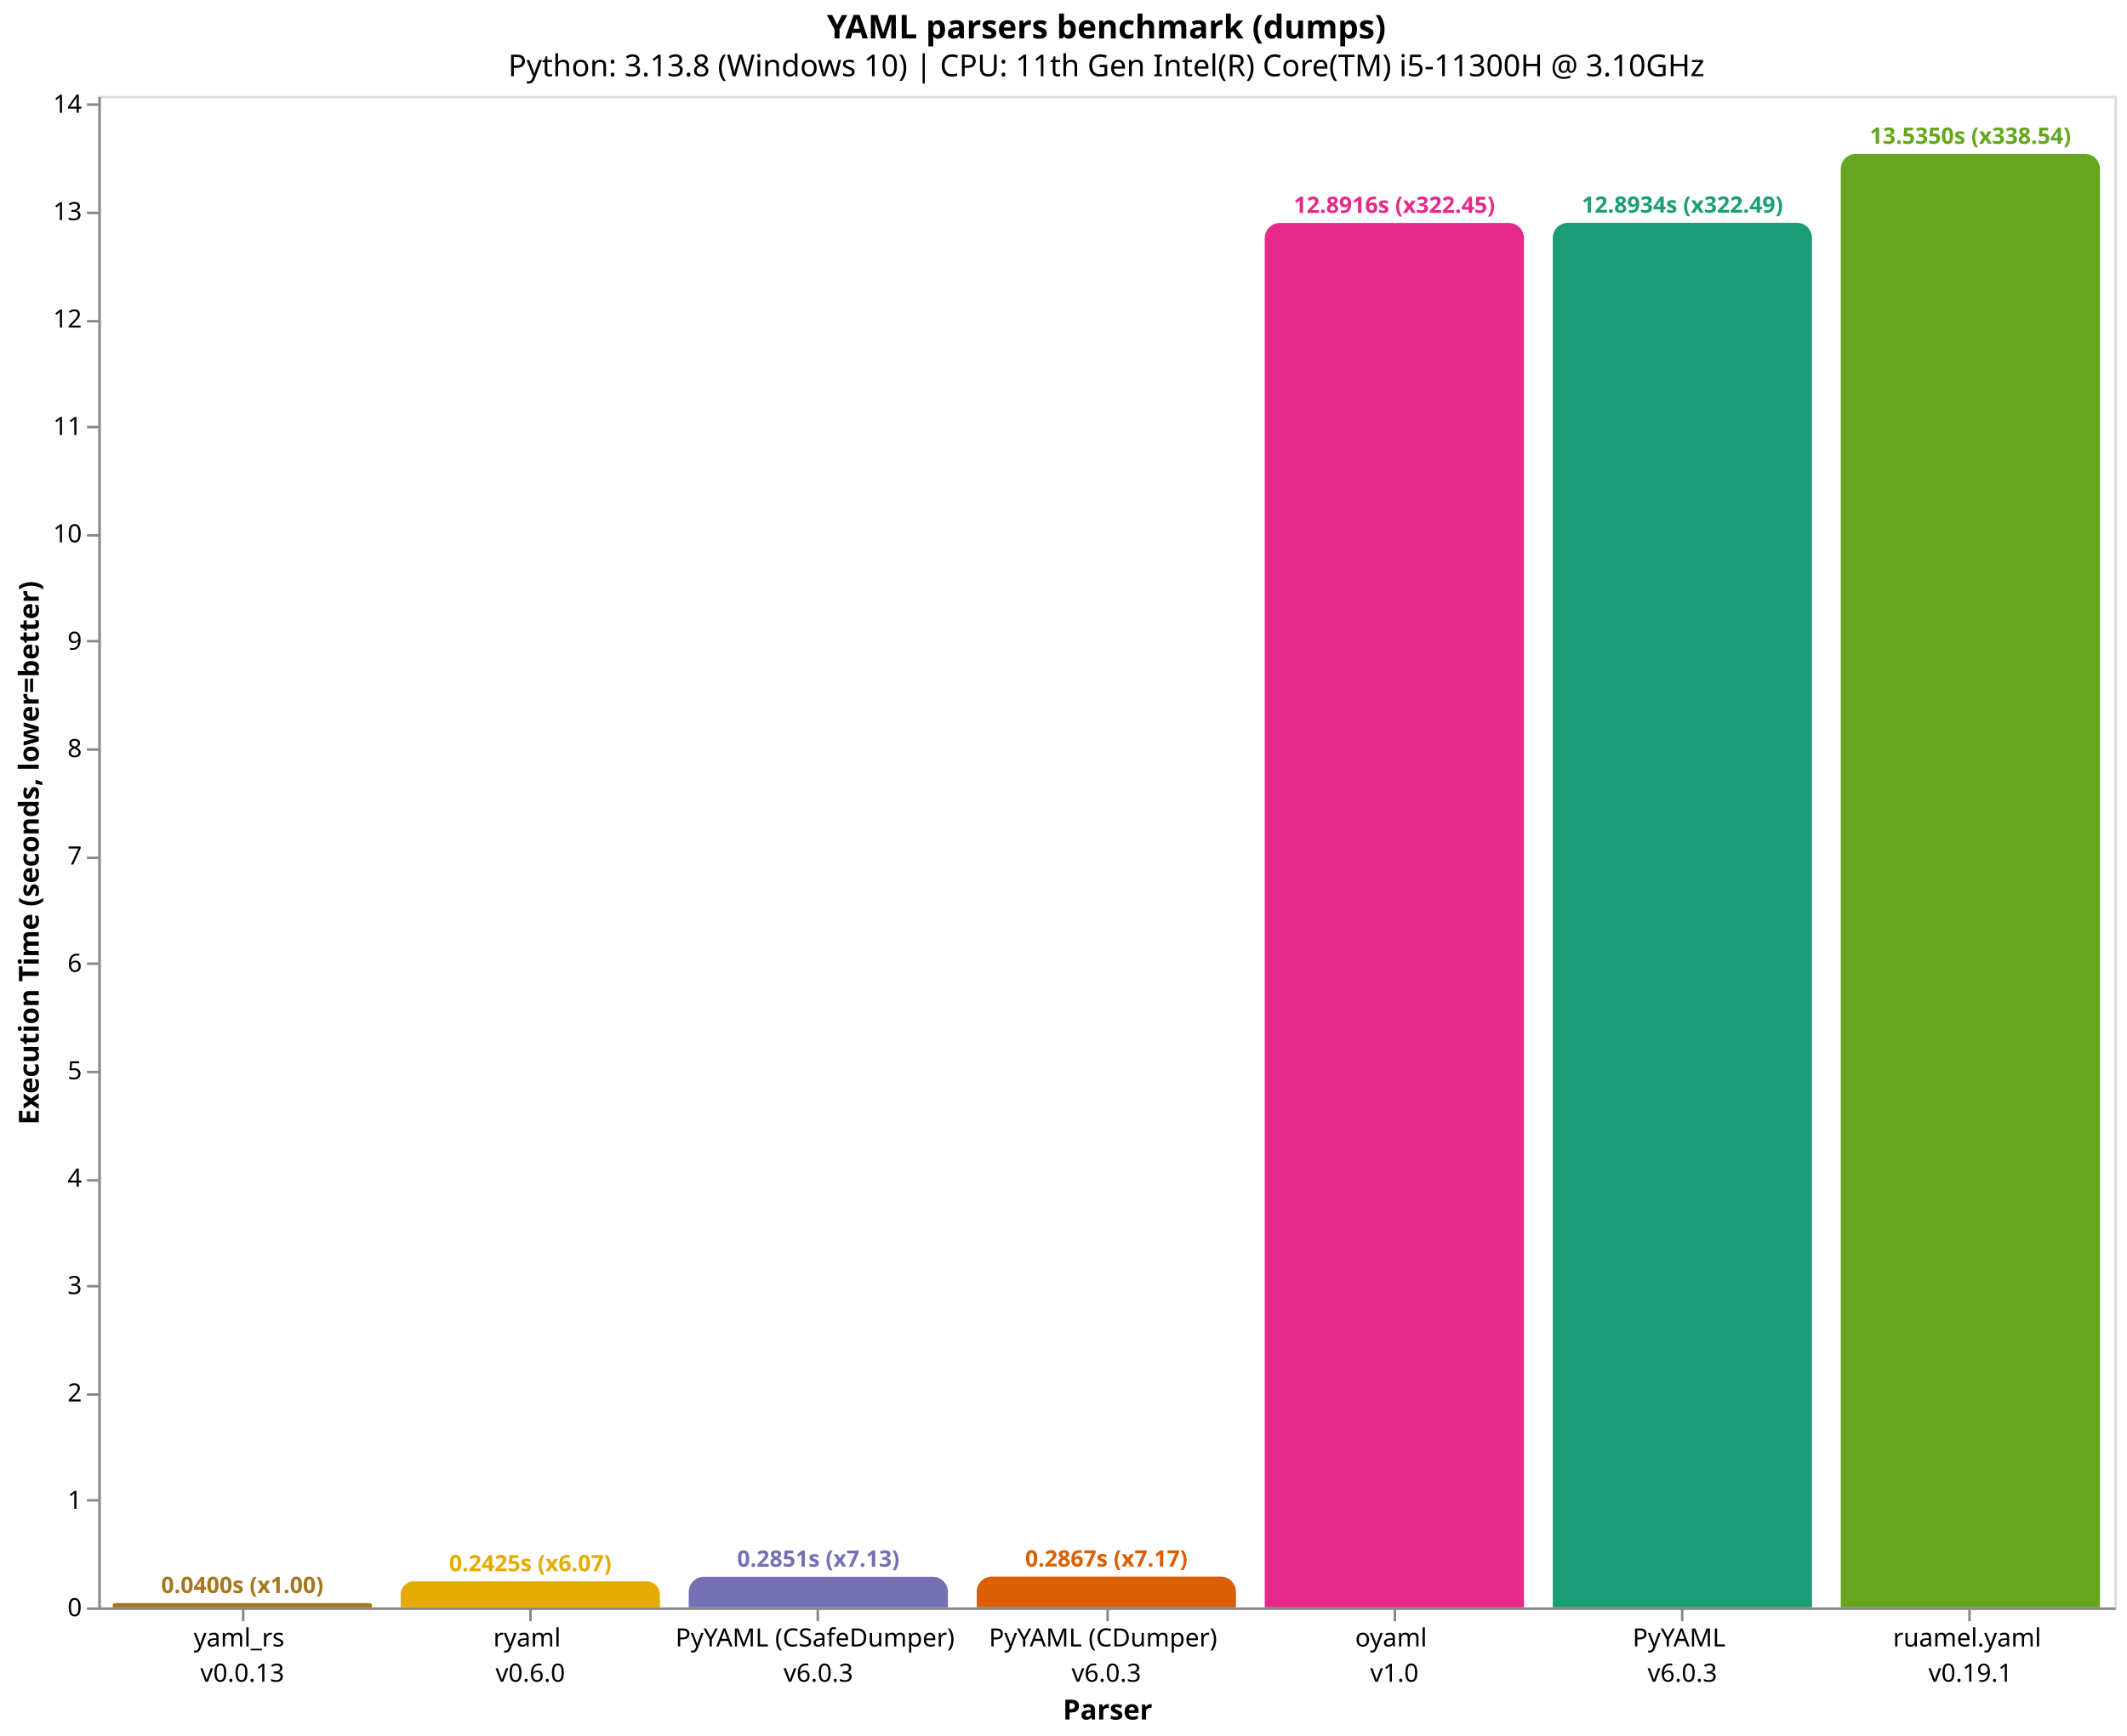
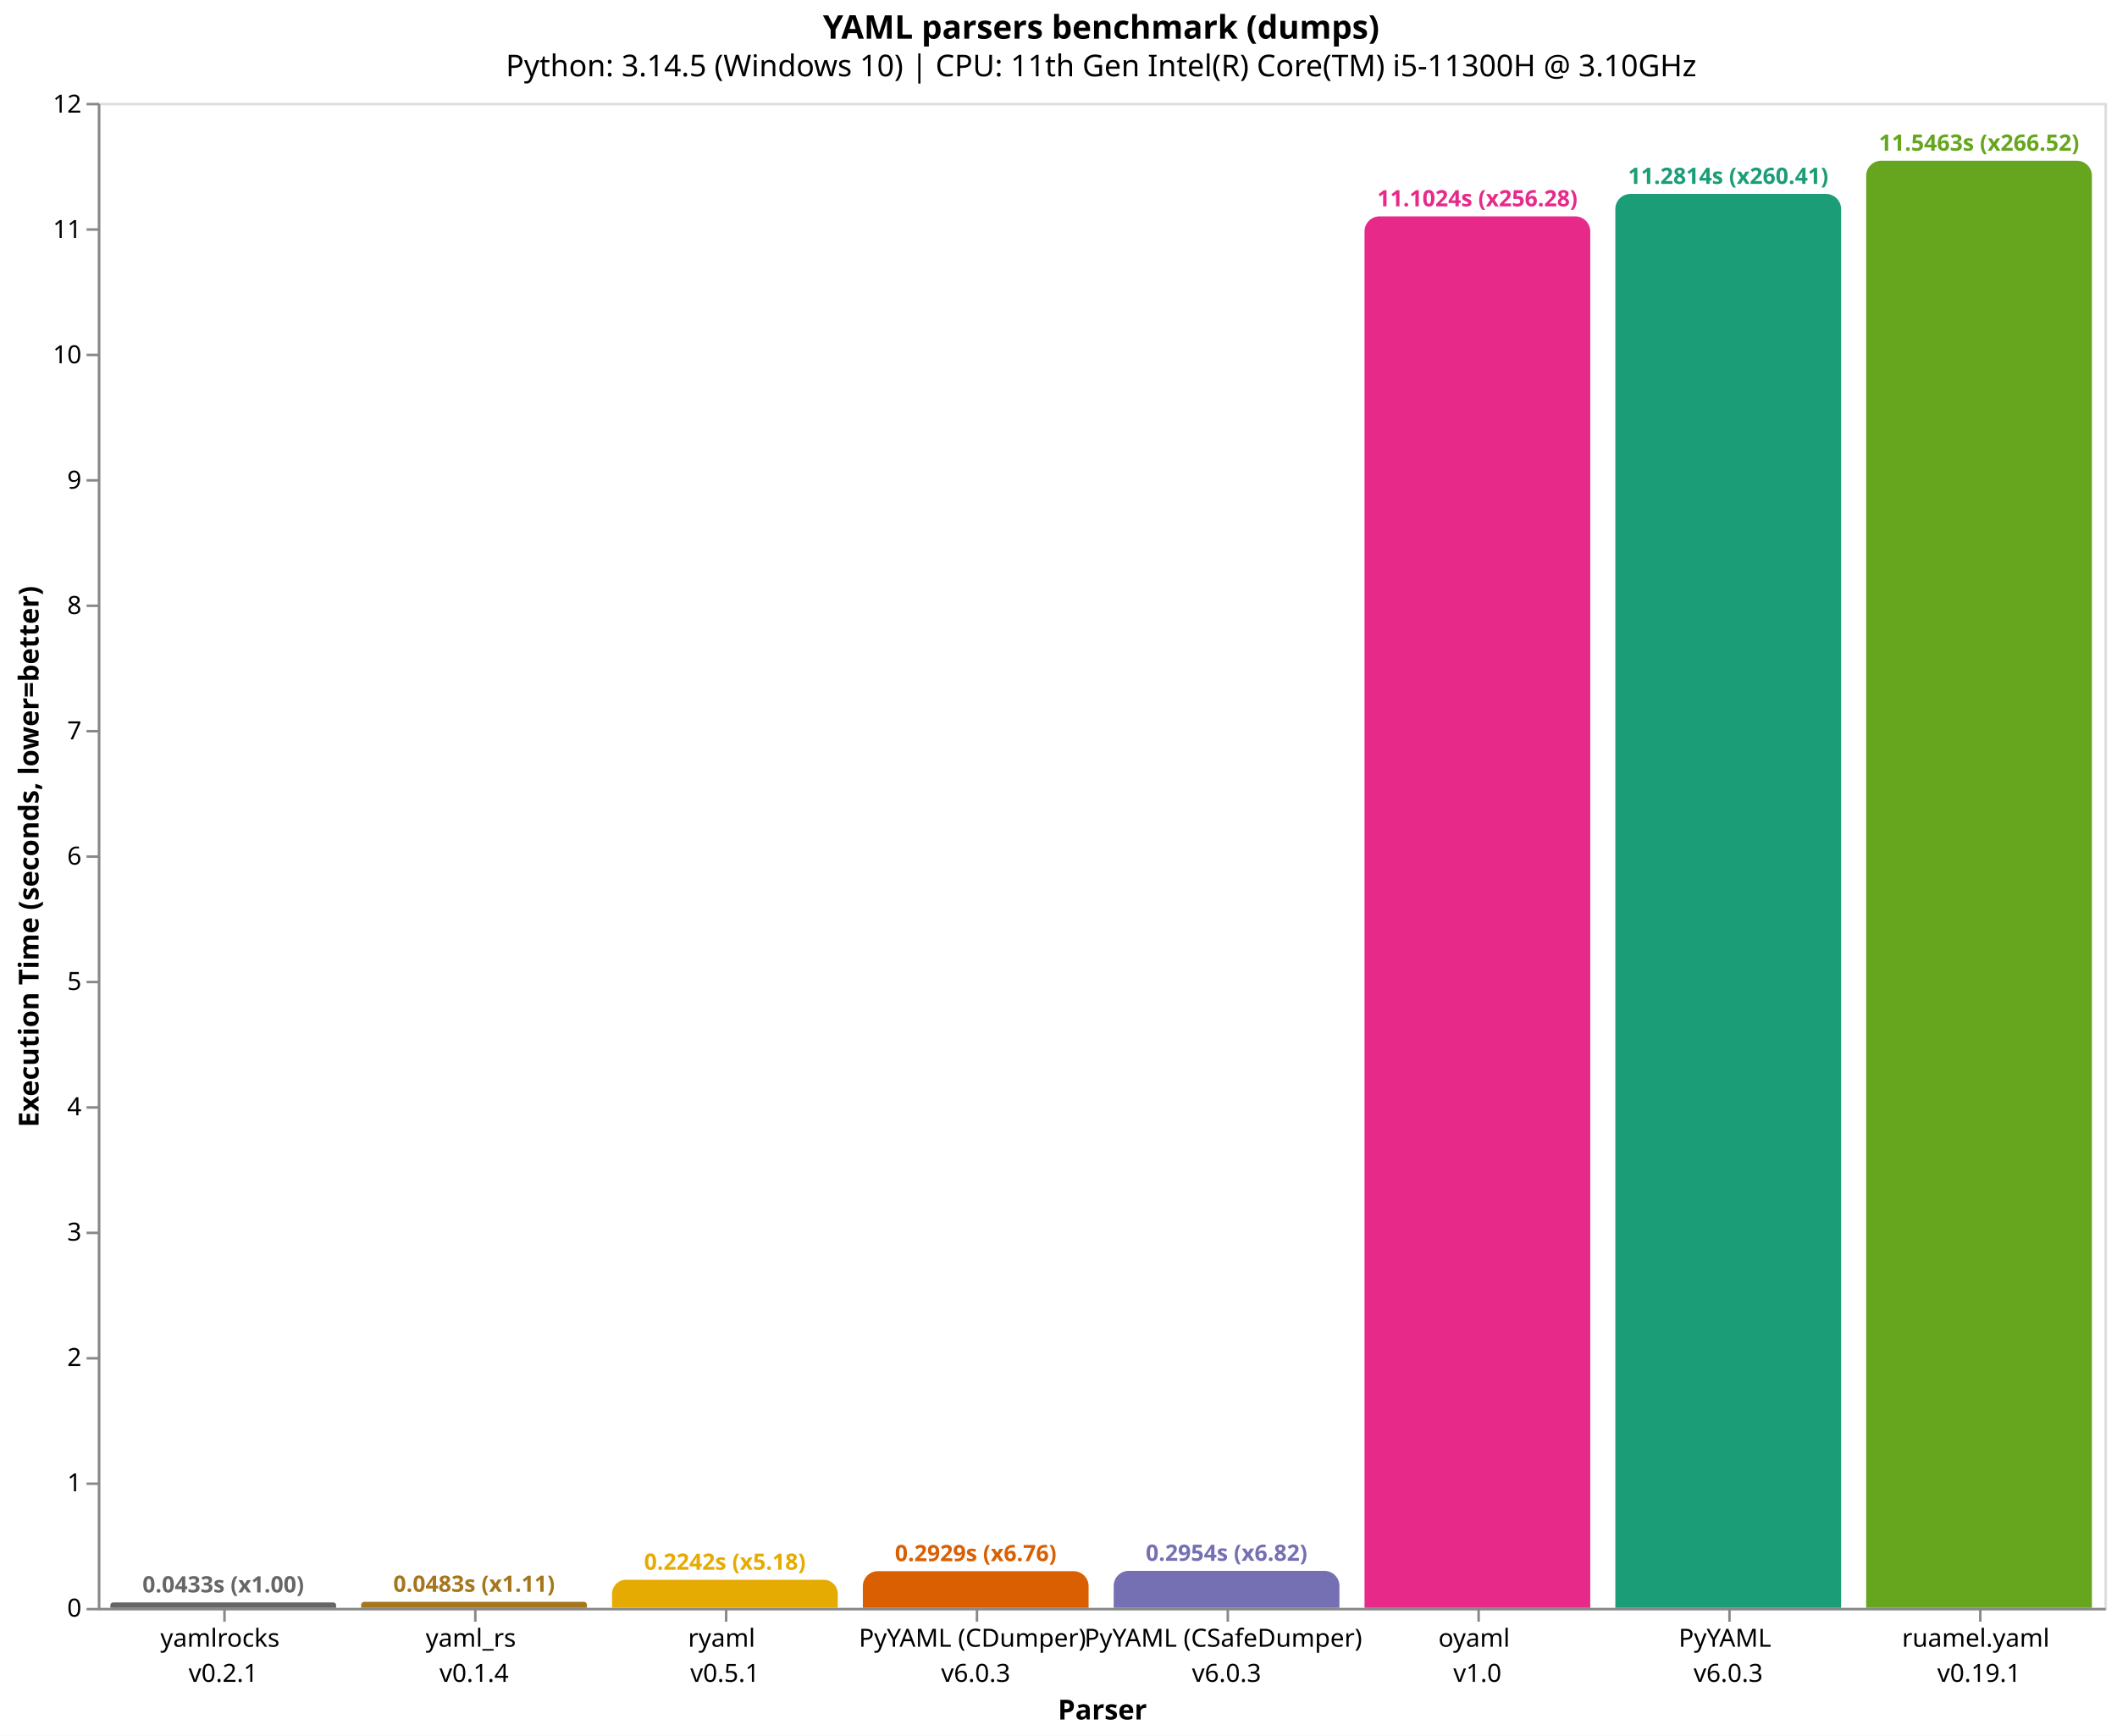
- <svg xmlns="http://www.w3.org/2000/svg" version="1.1" class="marks" width="844" height="689" viewBox="0 0 844 689">
-   <rect width="844" height="689" fill="white" />
-   <g fill="none" stroke-miterlimit="10" transform="translate(39,38)">
+ <svg xmlns="http://www.w3.org/2000/svg" version="1.1" class="marks" width="844" height="692" viewBox="0 0 844 692">
+   <rect width="844" height="692" fill="white" />
+   <g fill="none" stroke-miterlimit="10" transform="translate(39,41)">
    <g class="mark-group role-frame root" role="graphics-object" aria-roledescription="group mark container">
      <g transform="translate(0,0)">
        <path class="background" aria-hidden="true" d="M0.5,0.5h800v600h-800Z" stroke="#ddd" />
        <g>
-           <g class="mark-group role-axis" role="graphics-symbol" aria-roledescription="axis" aria-label="X-axis titled 'Parser' for a discrete scale with 7 values: yaml_rs&#10;v0.0.13, ryaml&#10;v0.6.0, PyYAML (CSafeDumper)&#10;v6.0.3, PyYAML (CDumper)&#10;v6.0.3, oyaml&#10;v1.0, PyYAML&#10;v6.0.3, ruamel.yaml&#10;v0.19.1">
+           <g class="mark-group role-axis" role="graphics-symbol" aria-roledescription="axis" aria-label="X-axis titled 'Parser' for a discrete scale with 8 values: yamlrocks&#10;v0.2.1, yaml_rs&#10;v0.1.4, ryaml&#10;v0.5.1, PyYAML (CDumper)&#10;v6.0.3, PyYAML (CSafeDumper)&#10;v6.0.3, ending with ruamel.yaml&#10;v0.19.1">
            <g transform="translate(0.5,600.5)">
              <path class="background" aria-hidden="true" d="M0,0h0v0h0Z" pointer-events="none" />
              <g>
                <g class="mark-rule role-axis-tick" pointer-events="none">
-                   <line transform="translate(57,0)" x2="0" y2="5" stroke="#888" stroke-width="1" opacity="1" />
-                   <line transform="translate(171,0)" x2="0" y2="5" stroke="#888" stroke-width="1" opacity="1" />
-                   <line transform="translate(285,0)" x2="0" y2="5" stroke="#888" stroke-width="1" opacity="1" />
-                   <line transform="translate(400,0)" x2="0" y2="5" stroke="#888" stroke-width="1" opacity="1" />
-                   <line transform="translate(514,0)" x2="0" y2="5" stroke="#888" stroke-width="1" opacity="1" />
-                   <line transform="translate(628,0)" x2="0" y2="5" stroke="#888" stroke-width="1" opacity="1" />
-                   <line transform="translate(742,0)" x2="0" y2="5" stroke="#888" stroke-width="1" opacity="1" />
+                   <line transform="translate(50,0)" x2="0" y2="5" stroke="#888" stroke-width="1" opacity="1" />
+                   <line transform="translate(150,0)" x2="0" y2="5" stroke="#888" stroke-width="1" opacity="1" />
+                   <line transform="translate(250,0)" x2="0" y2="5" stroke="#888" stroke-width="1" opacity="1" />
+                   <line transform="translate(350,0)" x2="0" y2="5" stroke="#888" stroke-width="1" opacity="1" />
+                   <line transform="translate(450,0)" x2="0" y2="5" stroke="#888" stroke-width="1" opacity="1" />
+                   <line transform="translate(550,0)" x2="0" y2="5" stroke="#888" stroke-width="1" opacity="1" />
+                   <line transform="translate(650,0)" x2="0" y2="5" stroke="#888" stroke-width="1" opacity="1" />
+                   <line transform="translate(750,0)" x2="0" y2="5" stroke="#888" stroke-width="1" opacity="1" />
                </g>
                <g class="mark-text role-axis-label" pointer-events="none">
-                   <text text-anchor="middle" transform="translate(56.64286,15)" font-family="sans-serif" font-size="10px" fill="#000" opacity="1">
+                   <text text-anchor="middle" transform="translate(49.5,15)" font-family="sans-serif" font-size="10px" fill="#000" opacity="1">
+                     <tspan>yamlrocks</tspan>
+                     <tspan x="0" dy="14">v0.2.1</tspan>
+                   </text>
+                   <text text-anchor="middle" transform="translate(149.5,15)" font-family="sans-serif" font-size="10px" fill="#000" opacity="1">
                    <tspan>yaml_rs</tspan>
-                     <tspan x="0" dy="14">v0.0.13</tspan>
-                   </text>
-                   <text text-anchor="middle" transform="translate(170.9286,15)" font-family="sans-serif" font-size="10px" fill="#000" opacity="1">
+                     <tspan x="0" dy="14">v0.1.4</tspan>
+                   </text>
+                   <text text-anchor="middle" transform="translate(249.5,15)" font-family="sans-serif" font-size="10px" fill="#000" opacity="1">
                    <tspan>ryaml</tspan>
-                     <tspan x="0" dy="14">v0.6.0</tspan>
-                   </text>
-                   <text text-anchor="middle" transform="translate(285.2143,15)" font-family="sans-serif" font-size="10px" fill="#000" opacity="1">
+                     <tspan x="0" dy="14">v0.5.1</tspan>
+                   </text>
+                   <text text-anchor="middle" transform="translate(349.5,15)" font-family="sans-serif" font-size="10px" fill="#000" opacity="1">
+                     <tspan>PyYAML (CDumper)</tspan>
+                     <tspan x="0" dy="14">v6.0.3</tspan>
+                   </text>
+                   <text text-anchor="middle" transform="translate(449.5,15)" font-family="sans-serif" font-size="10px" fill="#000" opacity="1">
                    <tspan>PyYAML (CSafeDumper)</tspan>
                    <tspan x="0" dy="14">v6.0.3</tspan>
                  </text>
-                   <text text-anchor="middle" transform="translate(399.5,15)" font-family="sans-serif" font-size="10px" fill="#000" opacity="1">
-                     <tspan>PyYAML (CDumper)</tspan>
-                     <tspan x="0" dy="14">v6.0.3</tspan>
-                   </text>
-                   <text text-anchor="middle" transform="translate(513.7857,15)" font-family="sans-serif" font-size="10px" fill="#000" opacity="1">
+                   <text text-anchor="middle" transform="translate(549.5,15)" font-family="sans-serif" font-size="10px" fill="#000" opacity="1">
                    <tspan>oyaml</tspan>
                    <tspan x="0" dy="14">v1.0</tspan>
                  </text>
-                   <text text-anchor="middle" transform="translate(628.0714,15)" font-family="sans-serif" font-size="10px" fill="#000" opacity="1">
+                   <text text-anchor="middle" transform="translate(649.5,15)" font-family="sans-serif" font-size="10px" fill="#000" opacity="1">
                    <tspan>PyYAML</tspan>
                    <tspan x="0" dy="14">v6.0.3</tspan>
                  </text>
-                   <text text-anchor="middle" transform="translate(742.3571,15)" font-family="sans-serif" font-size="10px" fill="#000" opacity="1">
+                   <text text-anchor="middle" transform="translate(749.5,15)" font-family="sans-serif" font-size="10px" fill="#000" opacity="1">
                    <tspan>ruamel.yaml</tspan>
                    <tspan x="0" dy="14">v0.19.1</tspan>
                  </text>
                </g>
                <g class="mark-rule role-axis-domain" pointer-events="none">
                  <line transform="translate(0,0)" x2="800" y2="0" stroke="#888" stroke-width="1" opacity="1" />
                </g>
                <g class="mark-text role-axis-title" pointer-events="none">
                  <text text-anchor="middle" transform="translate(400,44)" font-family="sans-serif" font-size="11px" font-weight="bold" fill="#000" opacity="1">Parser</text>
                </g>
              </g>
              <path class="foreground" aria-hidden="true" d="" pointer-events="none" display="none" />
            </g>
          </g>
-           <g class="mark-group role-axis" role="graphics-symbol" aria-roledescription="axis" aria-label="Y-axis titled 'Execution Time (seconds, lower=better)' for a linear scale with values from 0 to 14">
+           <g class="mark-group role-axis" role="graphics-symbol" aria-roledescription="axis" aria-label="Y-axis titled 'Execution Time (seconds, lower=better)' for a linear scale with values from 0 to 12">
            <g transform="translate(0.5,0.5)">
              <path class="background" aria-hidden="true" d="M0,0h0v0h0Z" pointer-events="none" />
              <g>
                <g class="mark-rule role-axis-tick" pointer-events="none">
                  <line transform="translate(0,600)" x2="-5" y2="0" stroke="#888" stroke-width="1" opacity="1" />
-                   <line transform="translate(0,557)" x2="-5" y2="0" stroke="#888" stroke-width="1" opacity="1" />
-                   <line transform="translate(0,515)" x2="-5" y2="0" stroke="#888" stroke-width="1" opacity="1" />
-                   <line transform="translate(0,472)" x2="-5" y2="0" stroke="#888" stroke-width="1" opacity="1" />
-                   <line transform="translate(0,430)" x2="-5" y2="0" stroke="#888" stroke-width="1" opacity="1" />
-                   <line transform="translate(0,387)" x2="-5" y2="0" stroke="#888" stroke-width="1" opacity="1" />
-                   <line transform="translate(0,344)" x2="-5" y2="0" stroke="#888" stroke-width="1" opacity="1" />
-                   <line transform="translate(0,302)" x2="-5" y2="0" stroke="#888" stroke-width="1" opacity="1" />
-                   <line transform="translate(0,259)" x2="-5" y2="0" stroke="#888" stroke-width="1" opacity="1" />
-                   <line transform="translate(0,216)" x2="-5" y2="0" stroke="#888" stroke-width="1" opacity="1" />
-                   <line transform="translate(0,174)" x2="-5" y2="0" stroke="#888" stroke-width="1" opacity="1" />
-                   <line transform="translate(0,131)" x2="-5" y2="0" stroke="#888" stroke-width="1" opacity="1" />
-                   <line transform="translate(0,89)" x2="-5" y2="0" stroke="#888" stroke-width="1" opacity="1" />
-                   <line transform="translate(0,46)" x2="-5" y2="0" stroke="#888" stroke-width="1" opacity="1" />
-                   <line transform="translate(0,3)" x2="-5" y2="0" stroke="#888" stroke-width="1" opacity="1" />
+                   <line transform="translate(0,550)" x2="-5" y2="0" stroke="#888" stroke-width="1" opacity="1" />
+                   <line transform="translate(0,500)" x2="-5" y2="0" stroke="#888" stroke-width="1" opacity="1" />
+                   <line transform="translate(0,450)" x2="-5" y2="0" stroke="#888" stroke-width="1" opacity="1" />
+                   <line transform="translate(0,400)" x2="-5" y2="0" stroke="#888" stroke-width="1" opacity="1" />
+                   <line transform="translate(0,350)" x2="-5" y2="0" stroke="#888" stroke-width="1" opacity="1" />
+                   <line transform="translate(0,300)" x2="-5" y2="0" stroke="#888" stroke-width="1" opacity="1" />
+                   <line transform="translate(0,250)" x2="-5" y2="0" stroke="#888" stroke-width="1" opacity="1" />
+                   <line transform="translate(0,200)" x2="-5" y2="0" stroke="#888" stroke-width="1" opacity="1" />
+                   <line transform="translate(0,150)" x2="-5" y2="0" stroke="#888" stroke-width="1" opacity="1" />
+                   <line transform="translate(0,100)" x2="-5" y2="0" stroke="#888" stroke-width="1" opacity="1" />
+                   <line transform="translate(0,50)" x2="-5" y2="0" stroke="#888" stroke-width="1" opacity="1" />
+                   <line transform="translate(0,0)" x2="-5" y2="0" stroke="#888" stroke-width="1" opacity="1" />
                </g>
                <g class="mark-text role-axis-label" pointer-events="none">
                  <text text-anchor="end" transform="translate(-7,603)" font-family="sans-serif" font-size="10px" fill="#000" opacity="1">0</text>
-                   <text text-anchor="end" transform="translate(-7,560.3755)" font-family="sans-serif" font-size="10px" fill="#000" opacity="1">1</text>
-                   <text text-anchor="end" transform="translate(-7,517.7509)" font-family="sans-serif" font-size="10px" fill="#000" opacity="1">2</text>
-                   <text text-anchor="end" transform="translate(-7,475.1264)" font-family="sans-serif" font-size="10px" fill="#000" opacity="1">3</text>
-                   <text text-anchor="end" transform="translate(-7,432.5019)" font-family="sans-serif" font-size="10px" fill="#000" opacity="1">4</text>
-                   <text text-anchor="end" transform="translate(-7,389.8773)" font-family="sans-serif" font-size="10px" fill="#000" opacity="1">5</text>
-                   <text text-anchor="end" transform="translate(-7,347.2528)" font-family="sans-serif" font-size="10px" fill="#000" opacity="1">6</text>
-                   <text text-anchor="end" transform="translate(-7,304.6282)" font-family="sans-serif" font-size="10px" fill="#000" opacity="1">7</text>
-                   <text text-anchor="end" transform="translate(-7,262.0037)" font-family="sans-serif" font-size="10px" fill="#000" opacity="1">8</text>
-                   <text text-anchor="end" transform="translate(-7,219.3792)" font-family="sans-serif" font-size="10px" fill="#000" opacity="1">9</text>
-                   <text text-anchor="end" transform="translate(-7,176.7546)" font-family="sans-serif" font-size="10px" fill="#000" opacity="1">10</text>
-                   <text text-anchor="end" transform="translate(-7,134.1301)" font-family="sans-serif" font-size="10px" fill="#000" opacity="1">11</text>
-                   <text text-anchor="end" transform="translate(-7,91.50555)" font-family="sans-serif" font-size="10px" fill="#000" opacity="1">12</text>
-                   <text text-anchor="end" transform="translate(-7,48.88102)" font-family="sans-serif" font-size="10px" fill="#000" opacity="1">13</text>
-                   <text text-anchor="end" transform="translate(-7,6.256481)" font-family="sans-serif" font-size="10px" fill="#000" opacity="1">14</text>
+                   <text text-anchor="end" transform="translate(-7,553.0341)" font-family="sans-serif" font-size="10px" fill="#000" opacity="1">1</text>
+                   <text text-anchor="end" transform="translate(-7,503.0683)" font-family="sans-serif" font-size="10px" fill="#000" opacity="1">2</text>
+                   <text text-anchor="end" transform="translate(-7,453.1024)" font-family="sans-serif" font-size="10px" fill="#000" opacity="1">3</text>
+                   <text text-anchor="end" transform="translate(-7,403.1366)" font-family="sans-serif" font-size="10px" fill="#000" opacity="1">4</text>
+                   <text text-anchor="end" transform="translate(-7,353.1707)" font-family="sans-serif" font-size="10px" fill="#000" opacity="1">5</text>
+                   <text text-anchor="end" transform="translate(-7,303.2049)" font-family="sans-serif" font-size="10px" fill="#000" opacity="1">6</text>
+                   <text text-anchor="end" transform="translate(-7,253.239)" font-family="sans-serif" font-size="10px" fill="#000" opacity="1">7</text>
+                   <text text-anchor="end" transform="translate(-7,203.2731)" font-family="sans-serif" font-size="10px" fill="#000" opacity="1">8</text>
+                   <text text-anchor="end" transform="translate(-7,153.3073)" font-family="sans-serif" font-size="10px" fill="#000" opacity="1">9</text>
+                   <text text-anchor="end" transform="translate(-7,103.3414)" font-family="sans-serif" font-size="10px" fill="#000" opacity="1">10</text>
+                   <text text-anchor="end" transform="translate(-7,53.37558)" font-family="sans-serif" font-size="10px" fill="#000" opacity="1">11</text>
+                   <text text-anchor="end" transform="translate(-7,3.409719)" font-family="sans-serif" font-size="10px" fill="#000" opacity="1">12</text>
                </g>
                <g class="mark-rule role-axis-domain" pointer-events="none">
                  <line transform="translate(0,600)" x2="0" y2="-600" stroke="#888" stroke-width="1" opacity="1" />
                </g>
                <g class="mark-text role-axis-title" pointer-events="none">
                  <text text-anchor="middle" transform="translate(-22.12305,300) rotate(-90) translate(0,-2)" font-family="sans-serif" font-size="11px" font-weight="bold" fill="#000" opacity="1">Execution Time (seconds, lower=better)</text>
                </g>
              </g>
              <path class="foreground" aria-hidden="true" d="" pointer-events="none" display="none" />
            </g>
          </g>
          <g class="mark-group role-scope" role="graphics-object" aria-roledescription="group mark container">
-             <g transform="translate(5.714286,598.2958)">
-               <path class="background" aria-hidden="true" d="M0.852,0L102.005,0C102.475,0,102.857,0.382,102.857,0.852L102.857,1.704C102.857,1.704,102.857,1.704,102.857,1.704L0,1.704C0,1.704,0,1.704,0,1.704L0,0.852C0,0.382,0.382,0,0.852,0Z" />
-               <g clip-path="url(#clip9)">
-                 <g class="mark-group role-scope" role="graphics-object" aria-roledescription="group mark container">
-                   <g transform="translate(0,-598.2958)">
-                     <path class="background" aria-hidden="true" d="M0,0h102.857v0h-102.857Z" />
-                     <g>
-                       <g class="mark-rect role-mark layer_0_marks" role="graphics-object" aria-roledescription="rect mark container">
-                         <path aria-label="Parser: yaml_rs&#10;v0.0.13; Execution Time (seconds, lower=better): 0.0399806333335; parser: yaml_rs; Execution Time (s): 0.0400; Slowdown: 1.00" role="graphics-symbol" aria-roledescription="bar" d="M0,598.296h102.857v1.704h-102.857Z" fill="#a6761d" />
-                       </g>
-                     </g>
-                     <path class="foreground" aria-hidden="true" d="" display="none" />
-                   </g>
-                 </g>
-               </g>
-               <path class="foreground" aria-hidden="true" d="" display="none" />
-             </g>
-             <g transform="translate(120,589.6621)">
-               <path class="background" aria-hidden="true" d="M5.169,0L97.688,0C100.541,0,102.857,2.316,102.857,5.169L102.857,10.338C102.857,10.338,102.857,10.338,102.857,10.338L0,10.338C0,10.338,0,10.338,0,10.338L0,5.169C0,2.316,2.316,0,5.169,0Z" />
+             <g transform="translate(5,597.8354)">
+               <path class="background" aria-hidden="true" d="M1.082,0L88.918,0C89.515,0,90,0.485,90,1.082L90,2.165C90,2.165,90,2.165,90,2.165L0,2.165C0,2.165,0,2.165,0,2.165L0,1.082C0,0.485,0.485,0,1.082,0Z" />
              <g clip-path="url(#clip10)">
                <g class="mark-group role-scope" role="graphics-object" aria-roledescription="group mark container">
-                   <g transform="translate(0,-589.6621)">
-                     <path class="background" aria-hidden="true" d="M0,0h102.857v0h-102.857Z" />
-                     <g>
-                       <g class="mark-rect role-mark layer_0_marks" role="graphics-object" aria-roledescription="rect mark container">
-                         <path aria-label="Parser: ryaml&#10;v0.6.0; Execution Time (seconds, lower=better): 0.242533133335; parser: ryaml; Execution Time (s): 0.2425; Slowdown: 6.07" role="graphics-symbol" aria-roledescription="bar" d="M0,589.662h102.857v10.338h-102.857Z" fill="#e6ab02" />
-                       </g>
-                     </g>
-                     <path class="foreground" aria-hidden="true" d="" display="none" />
-                   </g>
-                 </g>
-               </g>
-               <path class="foreground" aria-hidden="true" d="" display="none" />
-             </g>
-             <g transform="translate(234.2857,587.847)">
-               <path class="background" aria-hidden="true" d="M6,0L96.857,0C100.169,0,102.857,2.689,102.857,6L102.857,12.153C102.857,12.153,102.857,12.153,102.857,12.153L0,12.153C0,12.153,0,12.153,0,12.153L0,6C0,2.689,2.689,0,6,0Z" />
+                   <g transform="translate(0,-597.8354)">
+                     <path class="background" aria-hidden="true" d="M0,0h90v0h-90Z" />
+                     <g>
+                       <g class="mark-rect role-mark layer_0_marks" role="graphics-object" aria-roledescription="rect mark container">
+                         <path aria-label="Parser: yamlrocks&#10;v0.2.1; Execution Time (seconds, lower=better): 0.0433223333333; parser: yamlrocks; Execution Time (s): 0.0433; Slowdown: 1.00" role="graphics-symbol" aria-roledescription="bar" d="M0,597.835h90v2.165h-90Z" fill="#666666" />
+                       </g>
+                     </g>
+                     <path class="foreground" aria-hidden="true" d="" display="none" />
+                   </g>
+                 </g>
+               </g>
+               <path class="foreground" aria-hidden="true" d="" display="none" />
+             </g>
+             <g transform="translate(105,597.5887)">
+               <path class="background" aria-hidden="true" d="M1.206,0L88.794,0C89.46,0,90,0.54,90,1.206L90,2.411C90,2.411,90,2.411,90,2.411L0,2.411C0,2.411,0,2.411,0,2.411L0,1.206C0,0.54,0.54,0,1.206,0Z" />
              <g clip-path="url(#clip11)">
                <g class="mark-group role-scope" role="graphics-object" aria-roledescription="group mark container">
-                   <g transform="translate(0,-587.847)">
-                     <path class="background" aria-hidden="true" d="M0,0h102.857v0h-102.857Z" />
-                     <g>
-                       <g class="mark-rect role-mark layer_0_marks" role="graphics-object" aria-roledescription="rect mark container">
-                         <path aria-label="Parser: PyYAML (CSafeDumper)&#10;v6.0.3; Execution Time (seconds, lower=better): 0.285116866668; parser: PyYAML (CSafeDumper); Execution Time (s): 0.2851; Slowdown: 7.13" role="graphics-symbol" aria-roledescription="bar" d="M0,587.847h102.857v12.153h-102.857Z" fill="#7570b3" />
-                       </g>
-                     </g>
-                     <path class="foreground" aria-hidden="true" d="" display="none" />
-                   </g>
-                 </g>
-               </g>
-               <path class="foreground" aria-hidden="true" d="" display="none" />
-             </g>
-             <g transform="translate(348.5714,587.7801)">
-               <path class="background" aria-hidden="true" d="M6,0L96.857,0C100.169,0,102.857,2.689,102.857,6L102.857,12.22C102.857,12.22,102.857,12.22,102.857,12.22L0,12.22C0,12.22,0,12.22,0,12.22L0,6C0,2.689,2.689,0,6,0Z" />
+                   <g transform="translate(0,-597.5887)">
+                     <path class="background" aria-hidden="true" d="M0,0h90v0h-90Z" />
+                     <g>
+                       <g class="mark-rect role-mark layer_0_marks" role="graphics-object" aria-roledescription="rect mark container">
+                         <path aria-label="Parser: yaml_rs&#10;v0.1.4; Execution Time (seconds, lower=better): 0.0482588; parser: yaml_rs; Execution Time (s): 0.0483; Slowdown: 1.11" role="graphics-symbol" aria-roledescription="bar" d="M0,597.589h90v2.411h-90Z" fill="#a6761d" />
+                       </g>
+                     </g>
+                     <path class="foreground" aria-hidden="true" d="" display="none" />
+                   </g>
+                 </g>
+               </g>
+               <path class="foreground" aria-hidden="true" d="" display="none" />
+             </g>
+             <g transform="translate(205,588.7967)">
+               <path class="background" aria-hidden="true" d="M5.602,0L84.398,0C87.49,0,90,2.51,90,5.602L90,11.203C90,11.203,90,11.203,90,11.203L0,11.203C0,11.203,0,11.203,0,11.203L0,5.602C0,2.51,2.51,0,5.602,0Z" />
              <g clip-path="url(#clip12)">
                <g class="mark-group role-scope" role="graphics-object" aria-roledescription="group mark container">
-                   <g transform="translate(0,-587.7801)">
-                     <path class="background" aria-hidden="true" d="M0,0h102.857v0h-102.857Z" />
-                     <g>
-                       <g class="mark-rect role-mark layer_0_marks" role="graphics-object" aria-roledescription="rect mark container">
-                         <path aria-label="Parser: PyYAML (CDumper)&#10;v6.0.3; Execution Time (seconds, lower=better): 0.286686366668; parser: PyYAML (CDumper); Execution Time (s): 0.2867; Slowdown: 7.17" role="graphics-symbol" aria-roledescription="bar" d="M0,587.78h102.857v12.22h-102.857Z" fill="#d95f02" />
-                       </g>
-                     </g>
-                     <path class="foreground" aria-hidden="true" d="" display="none" />
-                   </g>
-                 </g>
-               </g>
-               <path class="foreground" aria-hidden="true" d="" display="none" />
-             </g>
-             <g transform="translate(462.8571,50.50319)">
-               <path class="background" aria-hidden="true" d="M6,0L96.857,0C100.169,0,102.857,2.689,102.857,6L102.857,549.497C102.857,549.497,102.857,549.497,102.857,549.497L0,549.497C0,549.497,0,549.497,0,549.497L0,6C0,2.689,2.689,0,6,0Z" />
+                   <g transform="translate(0,-588.7967)">
+                     <path class="background" aria-hidden="true" d="M0,0h90v0h-90Z" />
+                     <g>
+                       <g class="mark-rect role-mark layer_0_marks" role="graphics-object" aria-roledescription="rect mark container">
+                         <path aria-label="Parser: ryaml&#10;v0.5.1; Execution Time (seconds, lower=better): 0.2242188; parser: ryaml; Execution Time (s): 0.2242; Slowdown: 5.18" role="graphics-symbol" aria-roledescription="bar" d="M0,588.797h90v11.203h-90Z" fill="#e6ab02" />
+                       </g>
+                     </g>
+                     <path class="foreground" aria-hidden="true" d="" display="none" />
+                   </g>
+                 </g>
+               </g>
+               <path class="foreground" aria-hidden="true" d="" display="none" />
+             </g>
+             <g transform="translate(305,585.3672)">
+               <path class="background" aria-hidden="true" d="M6,0L84,0C87.311,0,90,2.689,90,6L90,14.633C90,14.633,90,14.633,90,14.633L0,14.633C0,14.633,0,14.633,0,14.633L0,6C0,2.689,2.689,0,6,0Z" />
              <g clip-path="url(#clip13)">
                <g class="mark-group role-scope" role="graphics-object" aria-roledescription="group mark container">
-                   <g transform="translate(0,-50.50319)">
-                     <path class="background" aria-hidden="true" d="M0,0h102.857v0h-102.857Z" />
-                     <g>
-                       <g class="mark-rect role-mark layer_0_marks" role="graphics-object" aria-roledescription="rect mark container">
-                         <path aria-label="Parser: oyaml&#10;v1.0; Execution Time (seconds, lower=better): 12.8915606667; parser: oyaml; Execution Time (s): 12.8916; Slowdown: 322.45" role="graphics-symbol" aria-roledescription="bar" d="M0,50.503h102.857v549.497h-102.857Z" fill="#e7298a" />
-                       </g>
-                     </g>
-                     <path class="foreground" aria-hidden="true" d="" display="none" />
-                   </g>
-                 </g>
-               </g>
-               <path class="foreground" aria-hidden="true" d="" display="none" />
-             </g>
-             <g transform="translate(577.1429,50.42276)">
-               <path class="background" aria-hidden="true" d="M6,0L96.857,0C100.169,0,102.857,2.689,102.857,6L102.857,549.577C102.857,549.577,102.857,549.577,102.857,549.577L0,549.577C0,549.577,0,549.577,0,549.577L0,6C0,2.689,2.689,0,6,0Z" />
+                   <g transform="translate(0,-585.3672)">
+                     <path class="background" aria-hidden="true" d="M0,0h90v0h-90Z" />
+                     <g>
+                       <g class="mark-rect role-mark layer_0_marks" role="graphics-object" aria-roledescription="rect mark container">
+                         <path aria-label="Parser: PyYAML (CDumper)&#10;v6.0.3; Execution Time (seconds, lower=better): 0.292855366667; parser: PyYAML (CDumper); Execution Time (s): 0.2929; Slowdown: 6.76" role="graphics-symbol" aria-roledescription="bar" d="M0,585.367h90v14.633h-90Z" fill="#d95f02" />
+                       </g>
+                     </g>
+                     <path class="foreground" aria-hidden="true" d="" display="none" />
+                   </g>
+                 </g>
+               </g>
+               <path class="foreground" aria-hidden="true" d="" display="none" />
+             </g>
+             <g transform="translate(405,585.2401)">
+               <path class="background" aria-hidden="true" d="M6,0L84,0C87.311,0,90,2.689,90,6L90,14.76C90,14.76,90,14.76,90,14.76L0,14.76C0,14.76,0,14.76,0,14.76L0,6C0,2.689,2.689,0,6,0Z" />
              <g clip-path="url(#clip14)">
                <g class="mark-group role-scope" role="graphics-object" aria-roledescription="group mark container">
-                   <g transform="translate(0,-50.42276)">
-                     <path class="background" aria-hidden="true" d="M0,0h102.857v0h-102.857Z" />
-                     <g>
-                       <g class="mark-rect role-mark layer_0_marks" role="graphics-object" aria-roledescription="rect mark container">
-                         <path aria-label="Parser: PyYAML&#10;v6.0.3; Execution Time (seconds, lower=better): 12.8934477667; parser: PyYAML; Execution Time (s): 12.8934; Slowdown: 322.49" role="graphics-symbol" aria-roledescription="bar" d="M0,50.423h102.857v549.577h-102.857Z" fill="#1b9e77" />
-                       </g>
-                     </g>
-                     <path class="foreground" aria-hidden="true" d="" display="none" />
-                   </g>
-                 </g>
-               </g>
-               <path class="foreground" aria-hidden="true" d="" display="none" />
-             </g>
-             <g transform="translate(691.4286,23.07692)">
-               <path class="background" aria-hidden="true" d="M6,0L96.857,0C100.169,0,102.857,2.689,102.857,6L102.857,576.923C102.857,576.923,102.857,576.923,102.857,576.923L0,576.923C0,576.923,0,576.923,0,576.923L0,6C0,2.689,2.689,0,6,0Z" />
+                   <g transform="translate(0,-585.2401)">
+                     <path class="background" aria-hidden="true" d="M0,0h90v0h-90Z" />
+                     <g>
+                       <g class="mark-rect role-mark layer_0_marks" role="graphics-object" aria-roledescription="rect mark container">
+                         <path aria-label="Parser: PyYAML (CSafeDumper)&#10;v6.0.3; Execution Time (seconds, lower=better): 0.295398766667; parser: PyYAML (CSafeDumper); Execution Time (s): 0.2954; Slowdown: 6.82" role="graphics-symbol" aria-roledescription="bar" d="M0,585.24h90v14.76h-90Z" fill="#7570b3" />
+                       </g>
+                     </g>
+                     <path class="foreground" aria-hidden="true" d="" display="none" />
+                   </g>
+                 </g>
+               </g>
+               <path class="foreground" aria-hidden="true" d="" display="none" />
+             </g>
+             <g transform="translate(505,45.25658)">
+               <path class="background" aria-hidden="true" d="M6,0L84,0C87.311,0,90,2.689,90,6L90,554.743C90,554.743,90,554.743,90,554.743L0,554.743C0,554.743,0,554.743,0,554.743L0,6C0,2.689,2.689,0,6,0Z" />
              <g clip-path="url(#clip15)">
                <g class="mark-group role-scope" role="graphics-object" aria-roledescription="group mark container">
+                   <g transform="translate(0,-45.25658)">
+                     <path class="background" aria-hidden="true" d="M0,0h90v0h-90Z" />
+                     <g>
+                       <g class="mark-rect role-mark layer_0_marks" role="graphics-object" aria-roledescription="rect mark container">
+                         <path aria-label="Parser: oyaml&#10;v1.0; Execution Time (seconds, lower=better): 11.1024498667; parser: oyaml; Execution Time (s): 11.1024; Slowdown: 256.28" role="graphics-symbol" aria-roledescription="bar" d="M0,45.257h90v554.743h-90Z" fill="#e7298a" />
+                       </g>
+                     </g>
+                     <path class="foreground" aria-hidden="true" d="" display="none" />
+                   </g>
+                 </g>
+               </g>
+               <path class="foreground" aria-hidden="true" d="" display="none" />
+             </g>
+             <g transform="translate(605,36.31608)">
+               <path class="background" aria-hidden="true" d="M6,0L84,0C87.311,0,90,2.689,90,6L90,563.684C90,563.684,90,563.684,90,563.684L0,563.684C0,563.684,0,563.684,0,563.684L0,6C0,2.689,2.689,0,6,0Z" />
+               <g clip-path="url(#clip16)">
+                 <g class="mark-group role-scope" role="graphics-object" aria-roledescription="group mark container">
+                   <g transform="translate(0,-36.31608)">
+                     <path class="background" aria-hidden="true" d="M0,0h90v0h-90Z" />
+                     <g>
+                       <g class="mark-rect role-mark layer_0_marks" role="graphics-object" aria-roledescription="rect mark container">
+                         <path aria-label="Parser: PyYAML&#10;v6.0.3; Execution Time (seconds, lower=better): 11.2813821333; parser: PyYAML; Execution Time (s): 11.2814; Slowdown: 260.41" role="graphics-symbol" aria-roledescription="bar" d="M0,36.316h90v563.684h-90Z" fill="#1b9e77" />
+                       </g>
+                     </g>
+                     <path class="foreground" aria-hidden="true" d="" display="none" />
+                   </g>
+                 </g>
+               </g>
+               <path class="foreground" aria-hidden="true" d="" display="none" />
+             </g>
+             <g transform="translate(705,23.07692)">
+               <path class="background" aria-hidden="true" d="M6,0L84,0C87.311,0,90,2.689,90,6L90,576.923C90,576.923,90,576.923,90,576.923L0,576.923C0,576.923,0,576.923,0,576.923L0,6C0,2.689,2.689,0,6,0Z" />
+               <g clip-path="url(#clip17)">
+                 <g class="mark-group role-scope" role="graphics-object" aria-roledescription="group mark container">
                  <g transform="translate(0,-23.07692)">
-                     <path class="background" aria-hidden="true" d="M0,0h102.857v0h-102.857Z" />
-                     <g>
-                       <g class="mark-rect role-mark layer_0_marks" role="graphics-object" aria-roledescription="rect mark container">
-                         <path aria-label="Parser: ruamel.yaml&#10;v0.19.1; Execution Time (seconds, lower=better): 13.5349992333; parser: ruamel.yaml; Execution Time (s): 13.5350; Slowdown: 338.54" role="graphics-symbol" aria-roledescription="bar" d="M0,23.077h102.857v576.923h-102.857Z" fill="#66a61e" />
+                     <path class="background" aria-hidden="true" d="M0,0h90v0h-90Z" />
+                     <g>
+                       <g class="mark-rect role-mark layer_0_marks" role="graphics-object" aria-roledescription="rect mark container">
+                         <path aria-label="Parser: ruamel.yaml&#10;v0.19.1; Execution Time (seconds, lower=better): 11.5463461333; parser: ruamel.yaml; Execution Time (s): 11.5463; Slowdown: 266.52" role="graphics-symbol" aria-roledescription="bar" d="M0,23.077h90v576.923h-90Z" fill="#66a61e" />
                      </g>
                    </g>
                    <path class="foreground" aria-hidden="true" d="" display="none" />
                  </g>
                </g>
              </g>
              <path class="foreground" aria-hidden="true" d="" display="none" />
            </g>
          </g>
          <g class="mark-text role-mark layer_1_marks" role="graphics-object" aria-roledescription="text mark container">
-             <text aria-label="Parser: yaml_rs&#10;v0.0.13; Execution Time (seconds, lower=better): 0.0399806333335; parser: yaml_rs; label: 0.0400s (x1.00); Execution Time (s): 0.0400; Slowdown: 1.00" role="graphics-symbol" aria-roledescription="text mark" text-anchor="middle" transform="translate(57.14286,594.2958)" font-family="sans-serif" font-size="9px" font-weight="bold" fill="#a6761d">0.0400s (x1.00)</text>
-             <text aria-label="Parser: ryaml&#10;v0.6.0; Execution Time (seconds, lower=better): 0.242533133335; parser: ryaml; label: 0.2425s (x6.07); Execution Time (s): 0.2425; Slowdown: 6.07" role="graphics-symbol" aria-roledescription="text mark" text-anchor="middle" transform="translate(171.4286,585.6621)" font-family="sans-serif" font-size="9px" font-weight="bold" fill="#e6ab02">0.2425s (x6.07)</text>
-             <text aria-label="Parser: PyYAML (CSafeDumper)&#10;v6.0.3; Execution Time (seconds, lower=better): 0.285116866668; parser: PyYAML (CSafeDumper); label: 0.2851s (x7.13); Execution Time (s): 0.2851; Slowdown: 7.13" role="graphics-symbol" aria-roledescription="text mark" text-anchor="middle" transform="translate(285.7143,583.847)" font-family="sans-serif" font-size="9px" font-weight="bold" fill="#7570b3">0.2851s (x7.13)</text>
-             <text aria-label="Parser: PyYAML (CDumper)&#10;v6.0.3; Execution Time (seconds, lower=better): 0.286686366668; parser: PyYAML (CDumper); label: 0.2867s (x7.17); Execution Time (s): 0.2867; Slowdown: 7.17" role="graphics-symbol" aria-roledescription="text mark" text-anchor="middle" transform="translate(400,583.7801)" font-family="sans-serif" font-size="9px" font-weight="bold" fill="#d95f02">0.2867s (x7.17)</text>
-             <text aria-label="Parser: oyaml&#10;v1.0; Execution Time (seconds, lower=better): 12.8915606667; parser: oyaml; label: 12.8916s (x322.45); Execution Time (s): 12.8916; Slowdown: 322.45" role="graphics-symbol" aria-roledescription="text mark" text-anchor="middle" transform="translate(514.2857,46.50319)" font-family="sans-serif" font-size="9px" font-weight="bold" fill="#e7298a">12.8916s (x322.45)</text>
-             <text aria-label="Parser: PyYAML&#10;v6.0.3; Execution Time (seconds, lower=better): 12.8934477667; parser: PyYAML; label: 12.8934s (x322.49); Execution Time (s): 12.8934; Slowdown: 322.49" role="graphics-symbol" aria-roledescription="text mark" text-anchor="middle" transform="translate(628.5714,46.42276)" font-family="sans-serif" font-size="9px" font-weight="bold" fill="#1b9e77">12.8934s (x322.49)</text>
-             <text aria-label="Parser: ruamel.yaml&#10;v0.19.1; Execution Time (seconds, lower=better): 13.5349992333; parser: ruamel.yaml; label: 13.5350s (x338.54); Execution Time (s): 13.5350; Slowdown: 338.54" role="graphics-symbol" aria-roledescription="text mark" text-anchor="middle" transform="translate(742.8571,19.07692)" font-family="sans-serif" font-size="9px" font-weight="bold" fill="#66a61e">13.5350s (x338.54)</text>
+             <text aria-label="Parser: yamlrocks&#10;v0.2.1; Execution Time (seconds, lower=better): 0.0433223333333; parser: yamlrocks; label: 0.0433s (x1.00); Execution Time (s): 0.0433; Slowdown: 1.00" role="graphics-symbol" aria-roledescription="text mark" text-anchor="middle" transform="translate(50,593.8354)" font-family="sans-serif" font-size="9px" font-weight="bold" fill="#666666">0.0433s (x1.00)</text>
+             <text aria-label="Parser: yaml_rs&#10;v0.1.4; Execution Time (seconds, lower=better): 0.0482588; parser: yaml_rs; label: 0.0483s (x1.11); Execution Time (s): 0.0483; Slowdown: 1.11" role="graphics-symbol" aria-roledescription="text mark" text-anchor="middle" transform="translate(150,593.5887)" font-family="sans-serif" font-size="9px" font-weight="bold" fill="#a6761d">0.0483s (x1.11)</text>
+             <text aria-label="Parser: ryaml&#10;v0.5.1; Execution Time (seconds, lower=better): 0.2242188; parser: ryaml; label: 0.2242s (x5.18); Execution Time (s): 0.2242; Slowdown: 5.18" role="graphics-symbol" aria-roledescription="text mark" text-anchor="middle" transform="translate(250,584.7967)" font-family="sans-serif" font-size="9px" font-weight="bold" fill="#e6ab02">0.2242s (x5.18)</text>
+             <text aria-label="Parser: PyYAML (CDumper)&#10;v6.0.3; Execution Time (seconds, lower=better): 0.292855366667; parser: PyYAML (CDumper); label: 0.2929s (x6.76); Execution Time (s): 0.2929; Slowdown: 6.76" role="graphics-symbol" aria-roledescription="text mark" text-anchor="middle" transform="translate(350,581.3672)" font-family="sans-serif" font-size="9px" font-weight="bold" fill="#d95f02">0.2929s (x6.76)</text>
+             <text aria-label="Parser: PyYAML (CSafeDumper)&#10;v6.0.3; Execution Time (seconds, lower=better): 0.295398766667; parser: PyYAML (CSafeDumper); label: 0.2954s (x6.82); Execution Time (s): 0.2954; Slowdown: 6.82" role="graphics-symbol" aria-roledescription="text mark" text-anchor="middle" transform="translate(450,581.2401)" font-family="sans-serif" font-size="9px" font-weight="bold" fill="#7570b3">0.2954s (x6.82)</text>
+             <text aria-label="Parser: oyaml&#10;v1.0; Execution Time (seconds, lower=better): 11.1024498667; parser: oyaml; label: 11.1024s (x256.28); Execution Time (s): 11.1024; Slowdown: 256.28" role="graphics-symbol" aria-roledescription="text mark" text-anchor="middle" transform="translate(550,41.25658)" font-family="sans-serif" font-size="9px" font-weight="bold" fill="#e7298a">11.1024s (x256.28)</text>
+             <text aria-label="Parser: PyYAML&#10;v6.0.3; Execution Time (seconds, lower=better): 11.2813821333; parser: PyYAML; label: 11.2814s (x260.41); Execution Time (s): 11.2814; Slowdown: 260.41" role="graphics-symbol" aria-roledescription="text mark" text-anchor="middle" transform="translate(650,32.31608)" font-family="sans-serif" font-size="9px" font-weight="bold" fill="#1b9e77">11.2814s (x260.41)</text>
+             <text aria-label="Parser: ruamel.yaml&#10;v0.19.1; Execution Time (seconds, lower=better): 11.5463461333; parser: ruamel.yaml; label: 11.5463s (x266.52); Execution Time (s): 11.5463; Slowdown: 266.52" role="graphics-symbol" aria-roledescription="text mark" text-anchor="middle" transform="translate(750,19.07692)" font-family="sans-serif" font-size="9px" font-weight="bold" fill="#66a61e">11.5463s (x266.52)</text>
          </g>
          <g class="mark-group role-title">
-             <g transform="translate(400,-32.74352)">
+             <g transform="translate(400,-35.59028)">
              <path class="background" aria-hidden="true" d="M0,0h0v0h0Z" pointer-events="none" />
              <g>
                <g class="mark-text role-title-text" role="graphics-symbol" aria-roledescription="title" aria-label="Title text 'YAML parsers benchmark (dumps)'" pointer-events="none">
                  <text text-anchor="middle" transform="translate(0,10)" font-family="sans-serif" font-size="13px" font-weight="bold" fill="#000" opacity="1">YAML parsers benchmark (dumps)</text>
                </g>
-                 <g class="mark-text role-title-subtitle" role="graphics-symbol" aria-roledescription="subtitle" aria-label="Subtitle text 'Python: 3.13.8 (Windows 10) | CPU: 11th Gen Intel(R) Core(TM) i5-11300H @ 3.10GHz'" pointer-events="none">
-                   <text text-anchor="middle" transform="translate(0,25)" font-family="sans-serif" font-size="12px" fill="#000" opacity="1">Python: 3.13.8 (Windows 10) | CPU: 11th Gen Intel(R) Core(TM) i5-11300H @ 3.10GHz</text>
+                 <g class="mark-text role-title-subtitle" role="graphics-symbol" aria-roledescription="subtitle" aria-label="Subtitle text 'Python: 3.14.5 (Windows 10) | CPU: 11th Gen Intel(R) Core(TM) i5-11300H @ 3.10GHz'" pointer-events="none">
+                   <text text-anchor="middle" transform="translate(0,25)" font-family="sans-serif" font-size="12px" fill="#000" opacity="1">Python: 3.14.5 (Windows 10) | CPU: 11th Gen Intel(R) Core(TM) i5-11300H @ 3.10GHz</text>
                </g>
              </g>
              <path class="foreground" aria-hidden="true" d="" pointer-events="none" display="none" />
            </g>
          </g>
        </g>
        <path class="foreground" aria-hidden="true" d="" display="none" />
      </g>
    </g>
  </g>
  <defs>
-     <clipPath id="clip9">
-       <path d="M0.852,0L102.005,0C102.475,0,102.857,0.382,102.857,0.852L102.857,1.704C102.857,1.704,102.857,1.704,102.857,1.704L0,1.704C0,1.704,0,1.704,0,1.704L0,0.852C0,0.382,0.382,0,0.852,0Z" />
-     </clipPath>
    <clipPath id="clip10">
-       <path d="M5.169,0L97.688,0C100.541,0,102.857,2.316,102.857,5.169L102.857,10.338C102.857,10.338,102.857,10.338,102.857,10.338L0,10.338C0,10.338,0,10.338,0,10.338L0,5.169C0,2.316,2.316,0,5.169,0Z" />
+       <path d="M1.082,0L88.918,0C89.515,0,90,0.485,90,1.082L90,2.165C90,2.165,90,2.165,90,2.165L0,2.165C0,2.165,0,2.165,0,2.165L0,1.082C0,0.485,0.485,0,1.082,0Z" />
    </clipPath>
    <clipPath id="clip11">
-       <path d="M6,0L96.857,0C100.169,0,102.857,2.689,102.857,6L102.857,12.153C102.857,12.153,102.857,12.153,102.857,12.153L0,12.153C0,12.153,0,12.153,0,12.153L0,6C0,2.689,2.689,0,6,0Z" />
+       <path d="M1.206,0L88.794,0C89.46,0,90,0.54,90,1.206L90,2.411C90,2.411,90,2.411,90,2.411L0,2.411C0,2.411,0,2.411,0,2.411L0,1.206C0,0.54,0.54,0,1.206,0Z" />
    </clipPath>
    <clipPath id="clip12">
-       <path d="M6,0L96.857,0C100.169,0,102.857,2.689,102.857,6L102.857,12.22C102.857,12.22,102.857,12.22,102.857,12.22L0,12.22C0,12.22,0,12.22,0,12.22L0,6C0,2.689,2.689,0,6,0Z" />
+       <path d="M5.602,0L84.398,0C87.49,0,90,2.51,90,5.602L90,11.203C90,11.203,90,11.203,90,11.203L0,11.203C0,11.203,0,11.203,0,11.203L0,5.602C0,2.51,2.51,0,5.602,0Z" />
    </clipPath>
    <clipPath id="clip13">
-       <path d="M6,0L96.857,0C100.169,0,102.857,2.689,102.857,6L102.857,549.497C102.857,549.497,102.857,549.497,102.857,549.497L0,549.497C0,549.497,0,549.497,0,549.497L0,6C0,2.689,2.689,0,6,0Z" />
+       <path d="M6,0L84,0C87.311,0,90,2.689,90,6L90,14.633C90,14.633,90,14.633,90,14.633L0,14.633C0,14.633,0,14.633,0,14.633L0,6C0,2.689,2.689,0,6,0Z" />
    </clipPath>
    <clipPath id="clip14">
-       <path d="M6,0L96.857,0C100.169,0,102.857,2.689,102.857,6L102.857,549.577C102.857,549.577,102.857,549.577,102.857,549.577L0,549.577C0,549.577,0,549.577,0,549.577L0,6C0,2.689,2.689,0,6,0Z" />
+       <path d="M6,0L84,0C87.311,0,90,2.689,90,6L90,14.76C90,14.76,90,14.76,90,14.76L0,14.76C0,14.76,0,14.76,0,14.76L0,6C0,2.689,2.689,0,6,0Z" />
    </clipPath>
    <clipPath id="clip15">
-       <path d="M6,0L96.857,0C100.169,0,102.857,2.689,102.857,6L102.857,576.923C102.857,576.923,102.857,576.923,102.857,576.923L0,576.923C0,576.923,0,576.923,0,576.923L0,6C0,2.689,2.689,0,6,0Z" />
+       <path d="M6,0L84,0C87.311,0,90,2.689,90,6L90,554.743C90,554.743,90,554.743,90,554.743L0,554.743C0,554.743,0,554.743,0,554.743L0,6C0,2.689,2.689,0,6,0Z" />
+     </clipPath>
+     <clipPath id="clip16">
+       <path d="M6,0L84,0C87.311,0,90,2.689,90,6L90,563.684C90,563.684,90,563.684,90,563.684L0,563.684C0,563.684,0,563.684,0,563.684L0,6C0,2.689,2.689,0,6,0Z" />
+     </clipPath>
+     <clipPath id="clip17">
+       <path d="M6,0L84,0C87.311,0,90,2.689,90,6L90,576.923C90,576.923,90,576.923,90,576.923L0,576.923C0,576.923,0,576.923,0,576.923L0,6C0,2.689,2.689,0,6,0Z" />
    </clipPath>
  </defs>
</svg>
